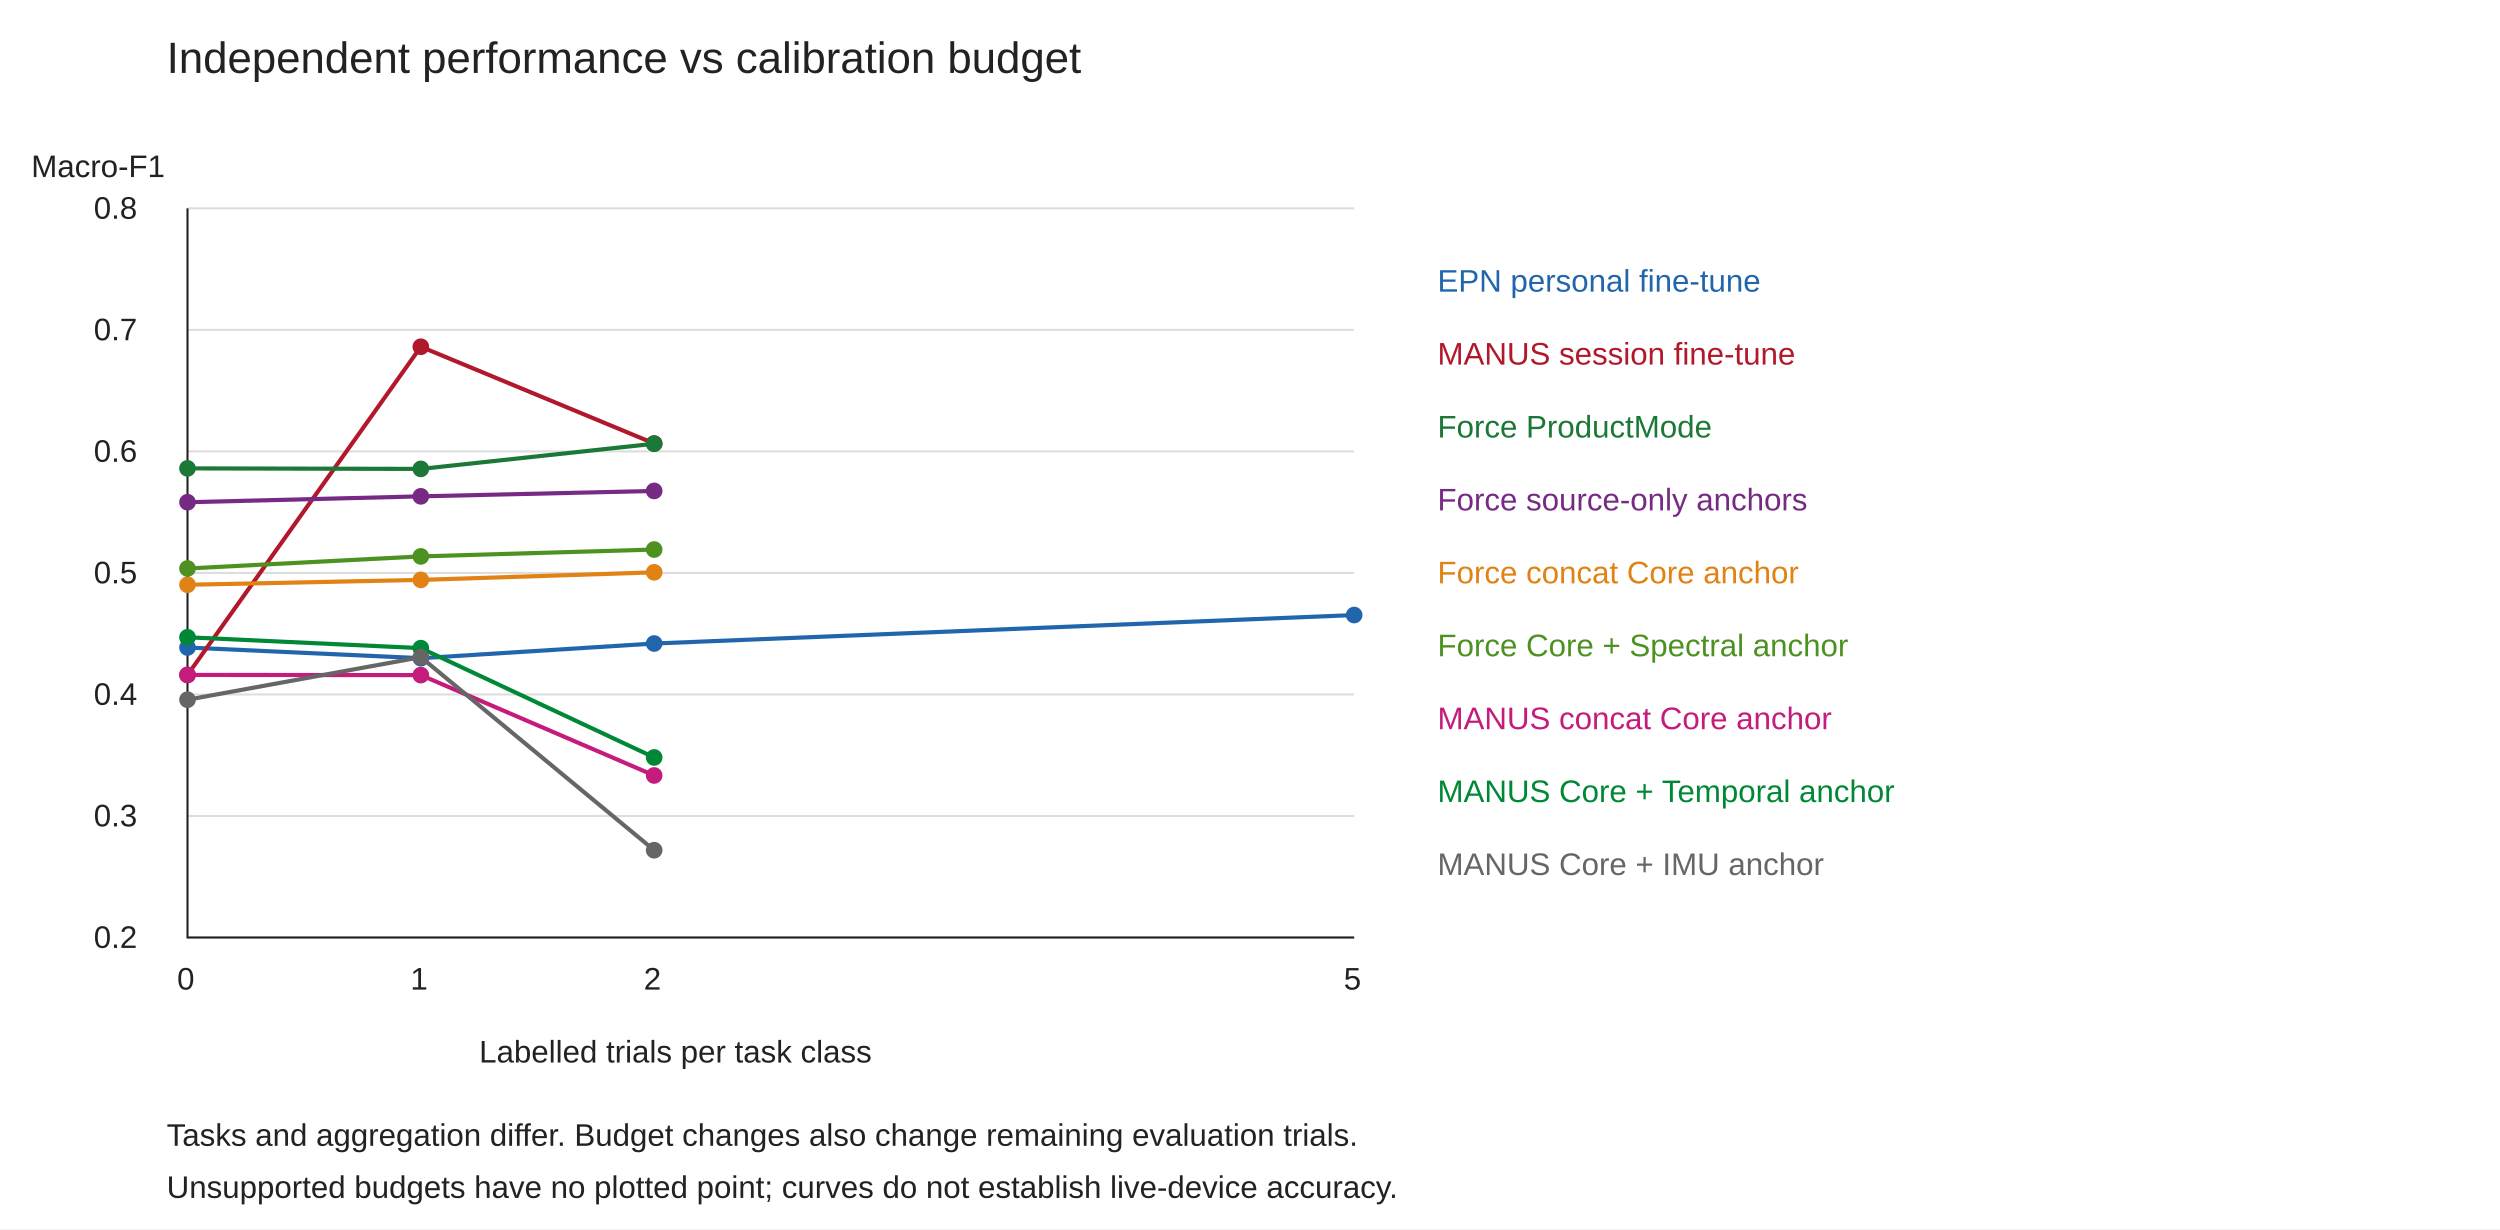
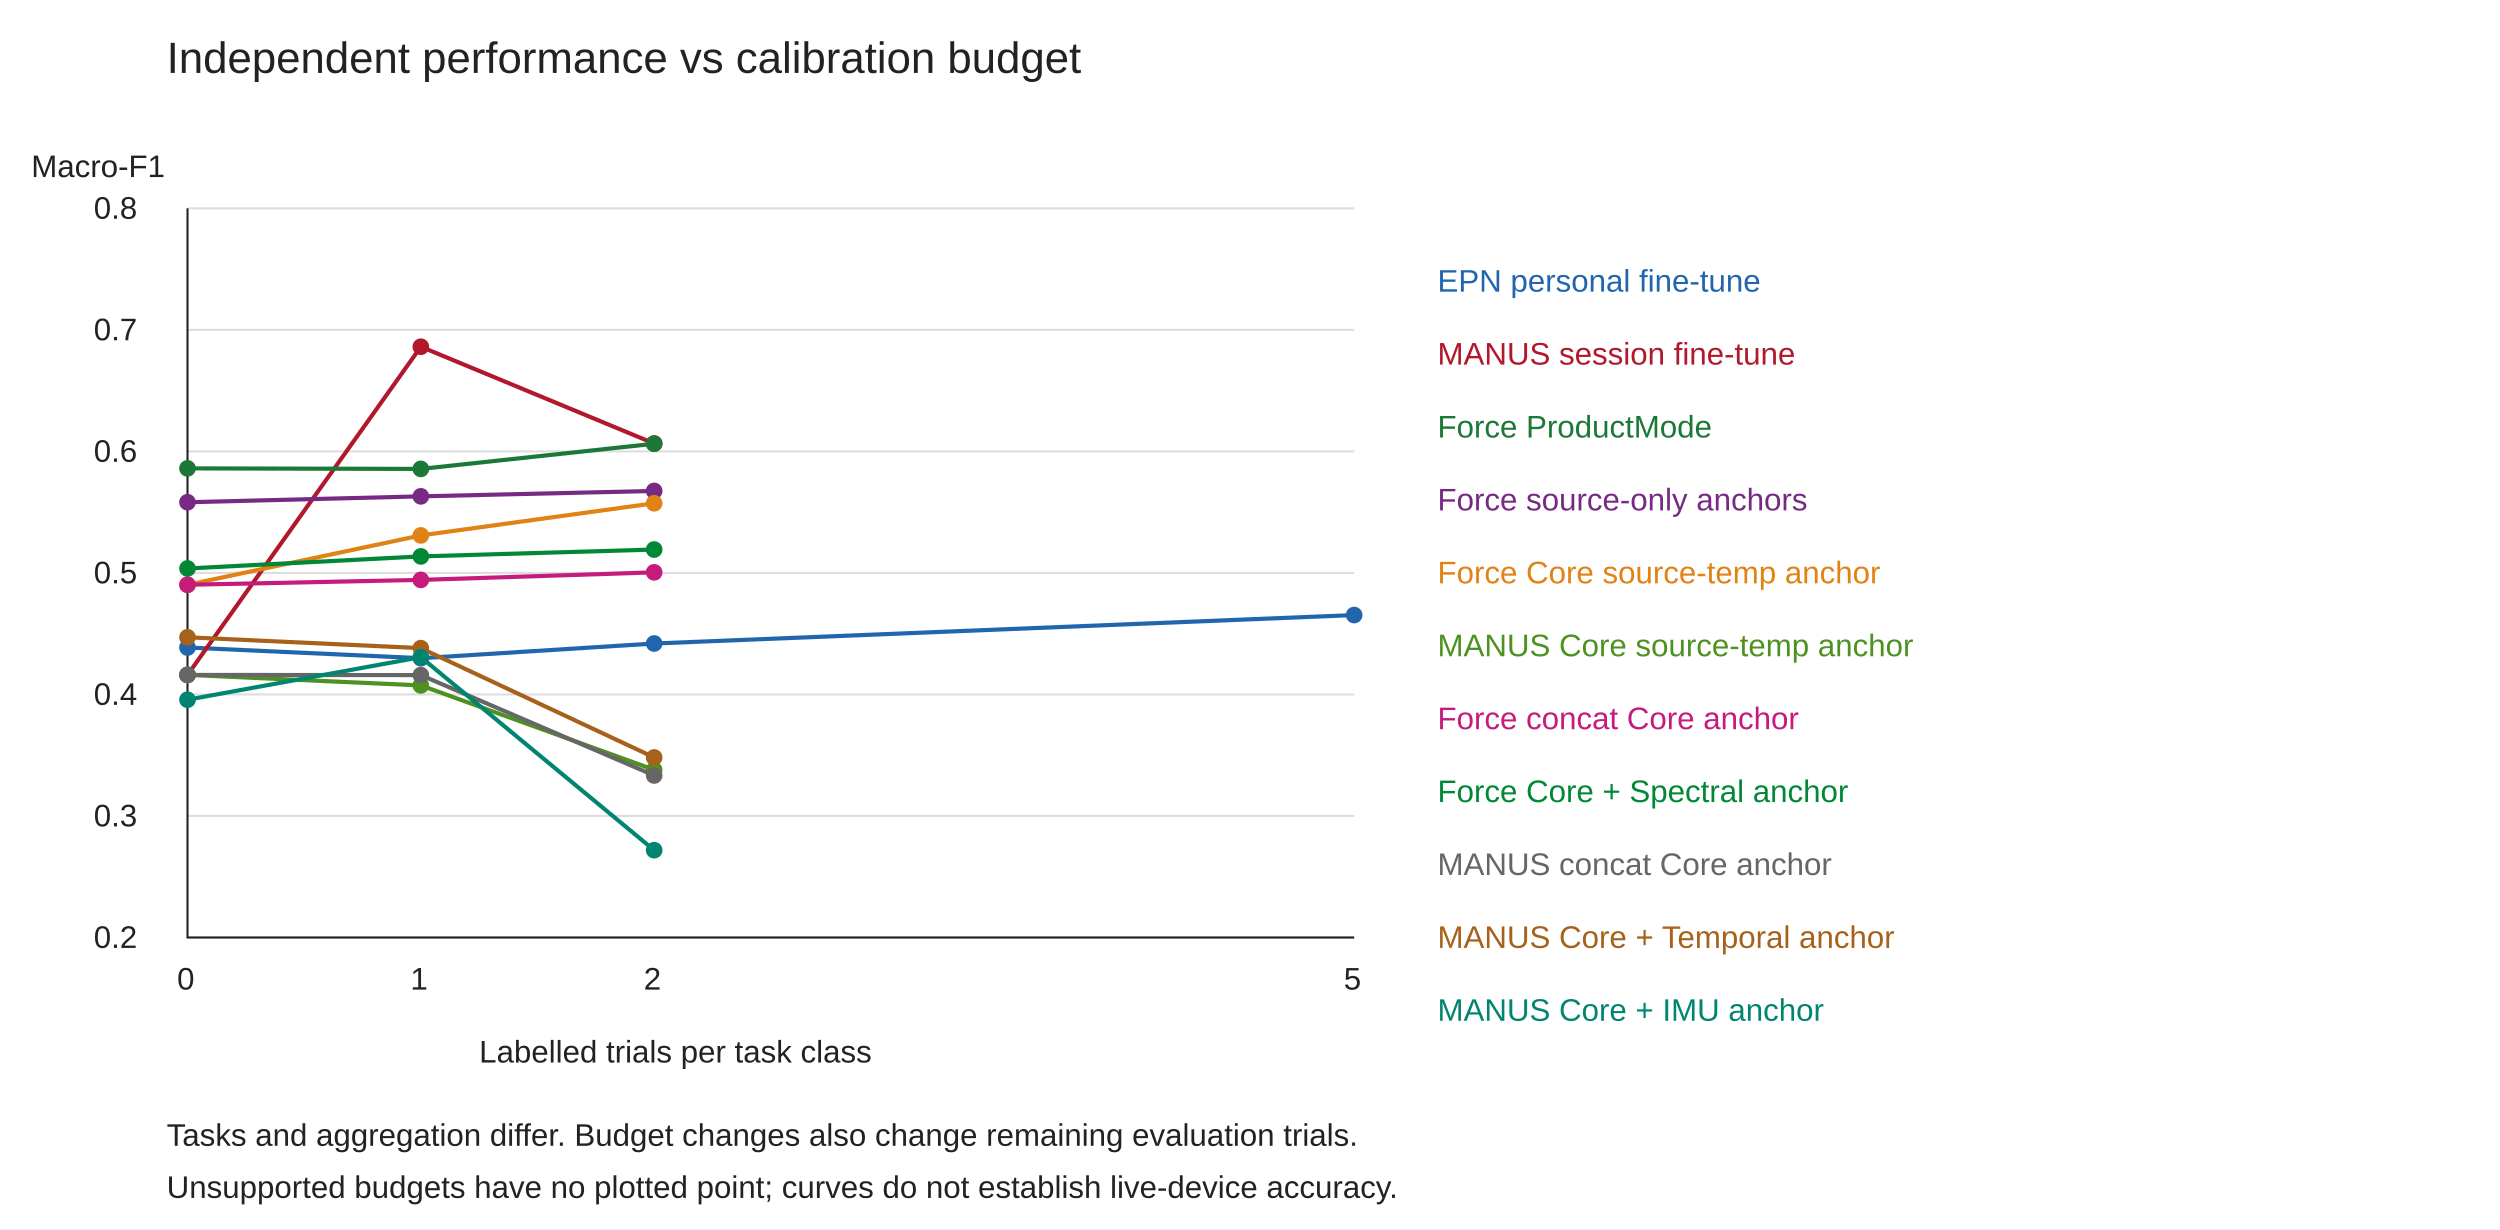
<svg xmlns="http://www.w3.org/2000/svg" width="1200" height="590" viewBox="0 0 1200 590">
  <rect width="1200" height="590" fill="white" />
  <g font-family="Arial" font-size="15" fill="#222">
    <text x="80" y="35" font-size="21">Independent performance vs calibration budget</text>
    <path d="M90 450.0H650" stroke="#ddd" />
    <text x="45" y="455.0">0.2</text>
    <path d="M90 391.667H650" stroke="#ddd" />
    <text x="45" y="396.667">0.3</text>
    <path d="M90 333.333H650" stroke="#ddd" />
    <text x="45" y="338.333">0.4</text>
    <path d="M90 275.0H650" stroke="#ddd" />
    <text x="45" y="280.0">0.5</text>
    <path d="M90 216.667H650" stroke="#ddd" />
    <text x="45" y="221.667">0.6</text>
    <path d="M90 158.333H650" stroke="#ddd" />
    <text x="45" y="163.333">0.7</text>
    <path d="M90 100H650" stroke="#ddd" />
    <text x="45" y="105">0.8</text>
    <text x="85.0" y="475">0</text>
    <text x="197.0" y="475">1</text>
    <text x="309.0" y="475">2</text>
    <text x="645.0" y="475">5</text>
    <path d="M90 100V450H650" fill="none" stroke="#222" />
    <text x="230" y="510">Labelled trials per task class</text>
    <text x="15" y="85">Macro-F1</text>
    <polyline points="90.000,310.812 202.000,315.940 314.000,308.881 650.000,295.222" fill="none" stroke="#2166ac" stroke-width="2" />
    <circle cx="90.0" cy="310.812" r="4" fill="#2166ac" />
    <circle cx="202.0" cy="315.94" r="4" fill="#2166ac" />
    <circle cx="314.0" cy="308.881" r="4" fill="#2166ac" />
    <circle cx="650.0" cy="295.222" r="4" fill="#2166ac" />
    <text x="690" y="140" fill="#2166ac">EPN personal fine-tune</text>
    <polyline points="90.000,323.961 202.000,166.435 314.000,212.886" fill="none" stroke="#b2182b" stroke-width="2" />
    <circle cx="90.0" cy="323.961" r="4" fill="#b2182b" />
    <circle cx="202.0" cy="166.435" r="4" fill="#b2182b" />
    <circle cx="314.0" cy="212.886" r="4" fill="#b2182b" />
    <text x="690" y="175" fill="#b2182b">MANUS session fine-tune</text>
    <polyline points="90.000,224.824 202.000,225.073 314.000,212.990" fill="none" stroke="#1b7837" stroke-width="2" />
    <circle cx="90.0" cy="224.824" r="4" fill="#1b7837" />
    <circle cx="202.0" cy="225.073" r="4" fill="#1b7837" />
    <circle cx="314.0" cy="212.99" r="4" fill="#1b7837" />
    <text x="690" y="210" fill="#1b7837">Force ProductMode</text>
    <polyline points="90.000,241.073 202.000,238.244 314.000,235.648" fill="none" stroke="#762a83" stroke-width="2" />
    <circle cx="90.0" cy="241.073" r="4" fill="#762a83" />
    <circle cx="202.0" cy="238.244" r="4" fill="#762a83" />
    <circle cx="314.0" cy="235.648" r="4" fill="#762a83" />
    <text x="690" y="245" fill="#762a83">Force source-only anchors</text>
-     <polyline points="90.000,280.689 202.000,278.346 314.000,274.722" fill="none" stroke="#e08214" stroke-width="2" />
+     <polyline points="90.000,280.689 202.000,257.005 314.000,241.554" fill="none" stroke="#e08214" stroke-width="2" />
    <circle cx="90.0" cy="280.689" r="4" fill="#e08214" />
-     <circle cx="202.0" cy="278.346" r="4" fill="#e08214" />
-     <circle cx="314.0" cy="274.722" r="4" fill="#e08214" />
-     <text x="690" y="280" fill="#e08214">Force concat Core anchor</text>
-     <polyline points="90.000,272.866 202.000,267.072 314.000,263.773" fill="none" stroke="#4d9221" stroke-width="2" />
-     <circle cx="90.0" cy="272.866" r="4" fill="#4d9221" />
-     <circle cx="202.0" cy="267.072" r="4" fill="#4d9221" />
-     <circle cx="314.0" cy="263.773" r="4" fill="#4d9221" />
-     <text x="690" y="315" fill="#4d9221">Force Core + Spectral anchor</text>
-     <polyline points="90.000,323.961 202.000,324.048 314.000,372.222" fill="none" stroke="#c51b7d" stroke-width="2" />
-     <circle cx="90.0" cy="323.961" r="4" fill="#c51b7d" />
-     <circle cx="202.0" cy="324.048" r="4" fill="#c51b7d" />
-     <circle cx="314.0" cy="372.222" r="4" fill="#c51b7d" />
-     <text x="690" y="350" fill="#c51b7d">MANUS concat Core anchor</text>
-     <polyline points="90.000,305.896 202.000,311.111 314.000,363.580" fill="none" stroke="#008837" stroke-width="2" />
-     <circle cx="90.0" cy="305.896" r="4" fill="#008837" />
-     <circle cx="202.0" cy="311.111" r="4" fill="#008837" />
-     <circle cx="314.0" cy="363.58" r="4" fill="#008837" />
-     <text x="690" y="385" fill="#008837">MANUS Core + Temporal anchor</text>
-     <polyline points="90.000,335.863 202.000,315.432 314.000,408.102" fill="none" stroke="#666666" stroke-width="2" />
-     <circle cx="90.0" cy="335.863" r="4" fill="#666666" />
-     <circle cx="202.0" cy="315.432" r="4" fill="#666666" />
-     <circle cx="314.0" cy="408.102" r="4" fill="#666666" />
-     <text x="690" y="420" fill="#666666">MANUS Core + IMU anchor</text>
+     <circle cx="202.0" cy="257.005" r="4" fill="#e08214" />
+     <circle cx="314.0" cy="241.554" r="4" fill="#e08214" />
+     <text x="690" y="280" fill="#e08214">Force Core source-temp anchor</text>
+     <polyline points="90.000,323.961 202.000,329.012 314.000,369.522" fill="none" stroke="#4d9221" stroke-width="2" />
+     <circle cx="90.0" cy="323.961" r="4" fill="#4d9221" />
+     <circle cx="202.0" cy="329.012" r="4" fill="#4d9221" />
+     <circle cx="314.0" cy="369.522" r="4" fill="#4d9221" />
+     <text x="690" y="315" fill="#4d9221">MANUS Core source-temp anchor</text>
+     <polyline points="90.000,280.689 202.000,278.346 314.000,274.722" fill="none" stroke="#c51b7d" stroke-width="2" />
+     <circle cx="90.0" cy="280.689" r="4" fill="#c51b7d" />
+     <circle cx="202.0" cy="278.346" r="4" fill="#c51b7d" />
+     <circle cx="314.0" cy="274.722" r="4" fill="#c51b7d" />
+     <text x="690" y="350" fill="#c51b7d">Force concat Core anchor</text>
+     <polyline points="90.000,272.866 202.000,267.072 314.000,263.773" fill="none" stroke="#008837" stroke-width="2" />
+     <circle cx="90.0" cy="272.866" r="4" fill="#008837" />
+     <circle cx="202.0" cy="267.072" r="4" fill="#008837" />
+     <circle cx="314.0" cy="263.773" r="4" fill="#008837" />
+     <text x="690" y="385" fill="#008837">Force Core + Spectral anchor</text>
+     <polyline points="90.000,323.961 202.000,324.048 314.000,372.222" fill="none" stroke="#666666" stroke-width="2" />
+     <circle cx="90.0" cy="323.961" r="4" fill="#666666" />
+     <circle cx="202.0" cy="324.048" r="4" fill="#666666" />
+     <circle cx="314.0" cy="372.222" r="4" fill="#666666" />
+     <text x="690" y="420" fill="#666666">MANUS concat Core anchor</text>
+     <polyline points="90.000,305.896 202.000,311.111 314.000,363.580" fill="none" stroke="#a6611a" stroke-width="2" />
+     <circle cx="90.0" cy="305.896" r="4" fill="#a6611a" />
+     <circle cx="202.0" cy="311.111" r="4" fill="#a6611a" />
+     <circle cx="314.0" cy="363.58" r="4" fill="#a6611a" />
+     <text x="690" y="455" fill="#a6611a">MANUS Core + Temporal anchor</text>
+     <polyline points="90.000,335.863 202.000,315.432 314.000,408.102" fill="none" stroke="#018571" stroke-width="2" />
+     <circle cx="90.0" cy="335.863" r="4" fill="#018571" />
+     <circle cx="202.0" cy="315.432" r="4" fill="#018571" />
+     <circle cx="314.0" cy="408.102" r="4" fill="#018571" />
+     <text x="690" y="490" fill="#018571">MANUS Core + IMU anchor</text>
    <text x="80" y="550">Tasks and aggregation differ. Budget changes also change remaining evaluation trials.</text>
    <text x="80" y="575">Unsupported budgets have no plotted point; curves do not establish live-device accuracy.</text>
  </g>
</svg>
